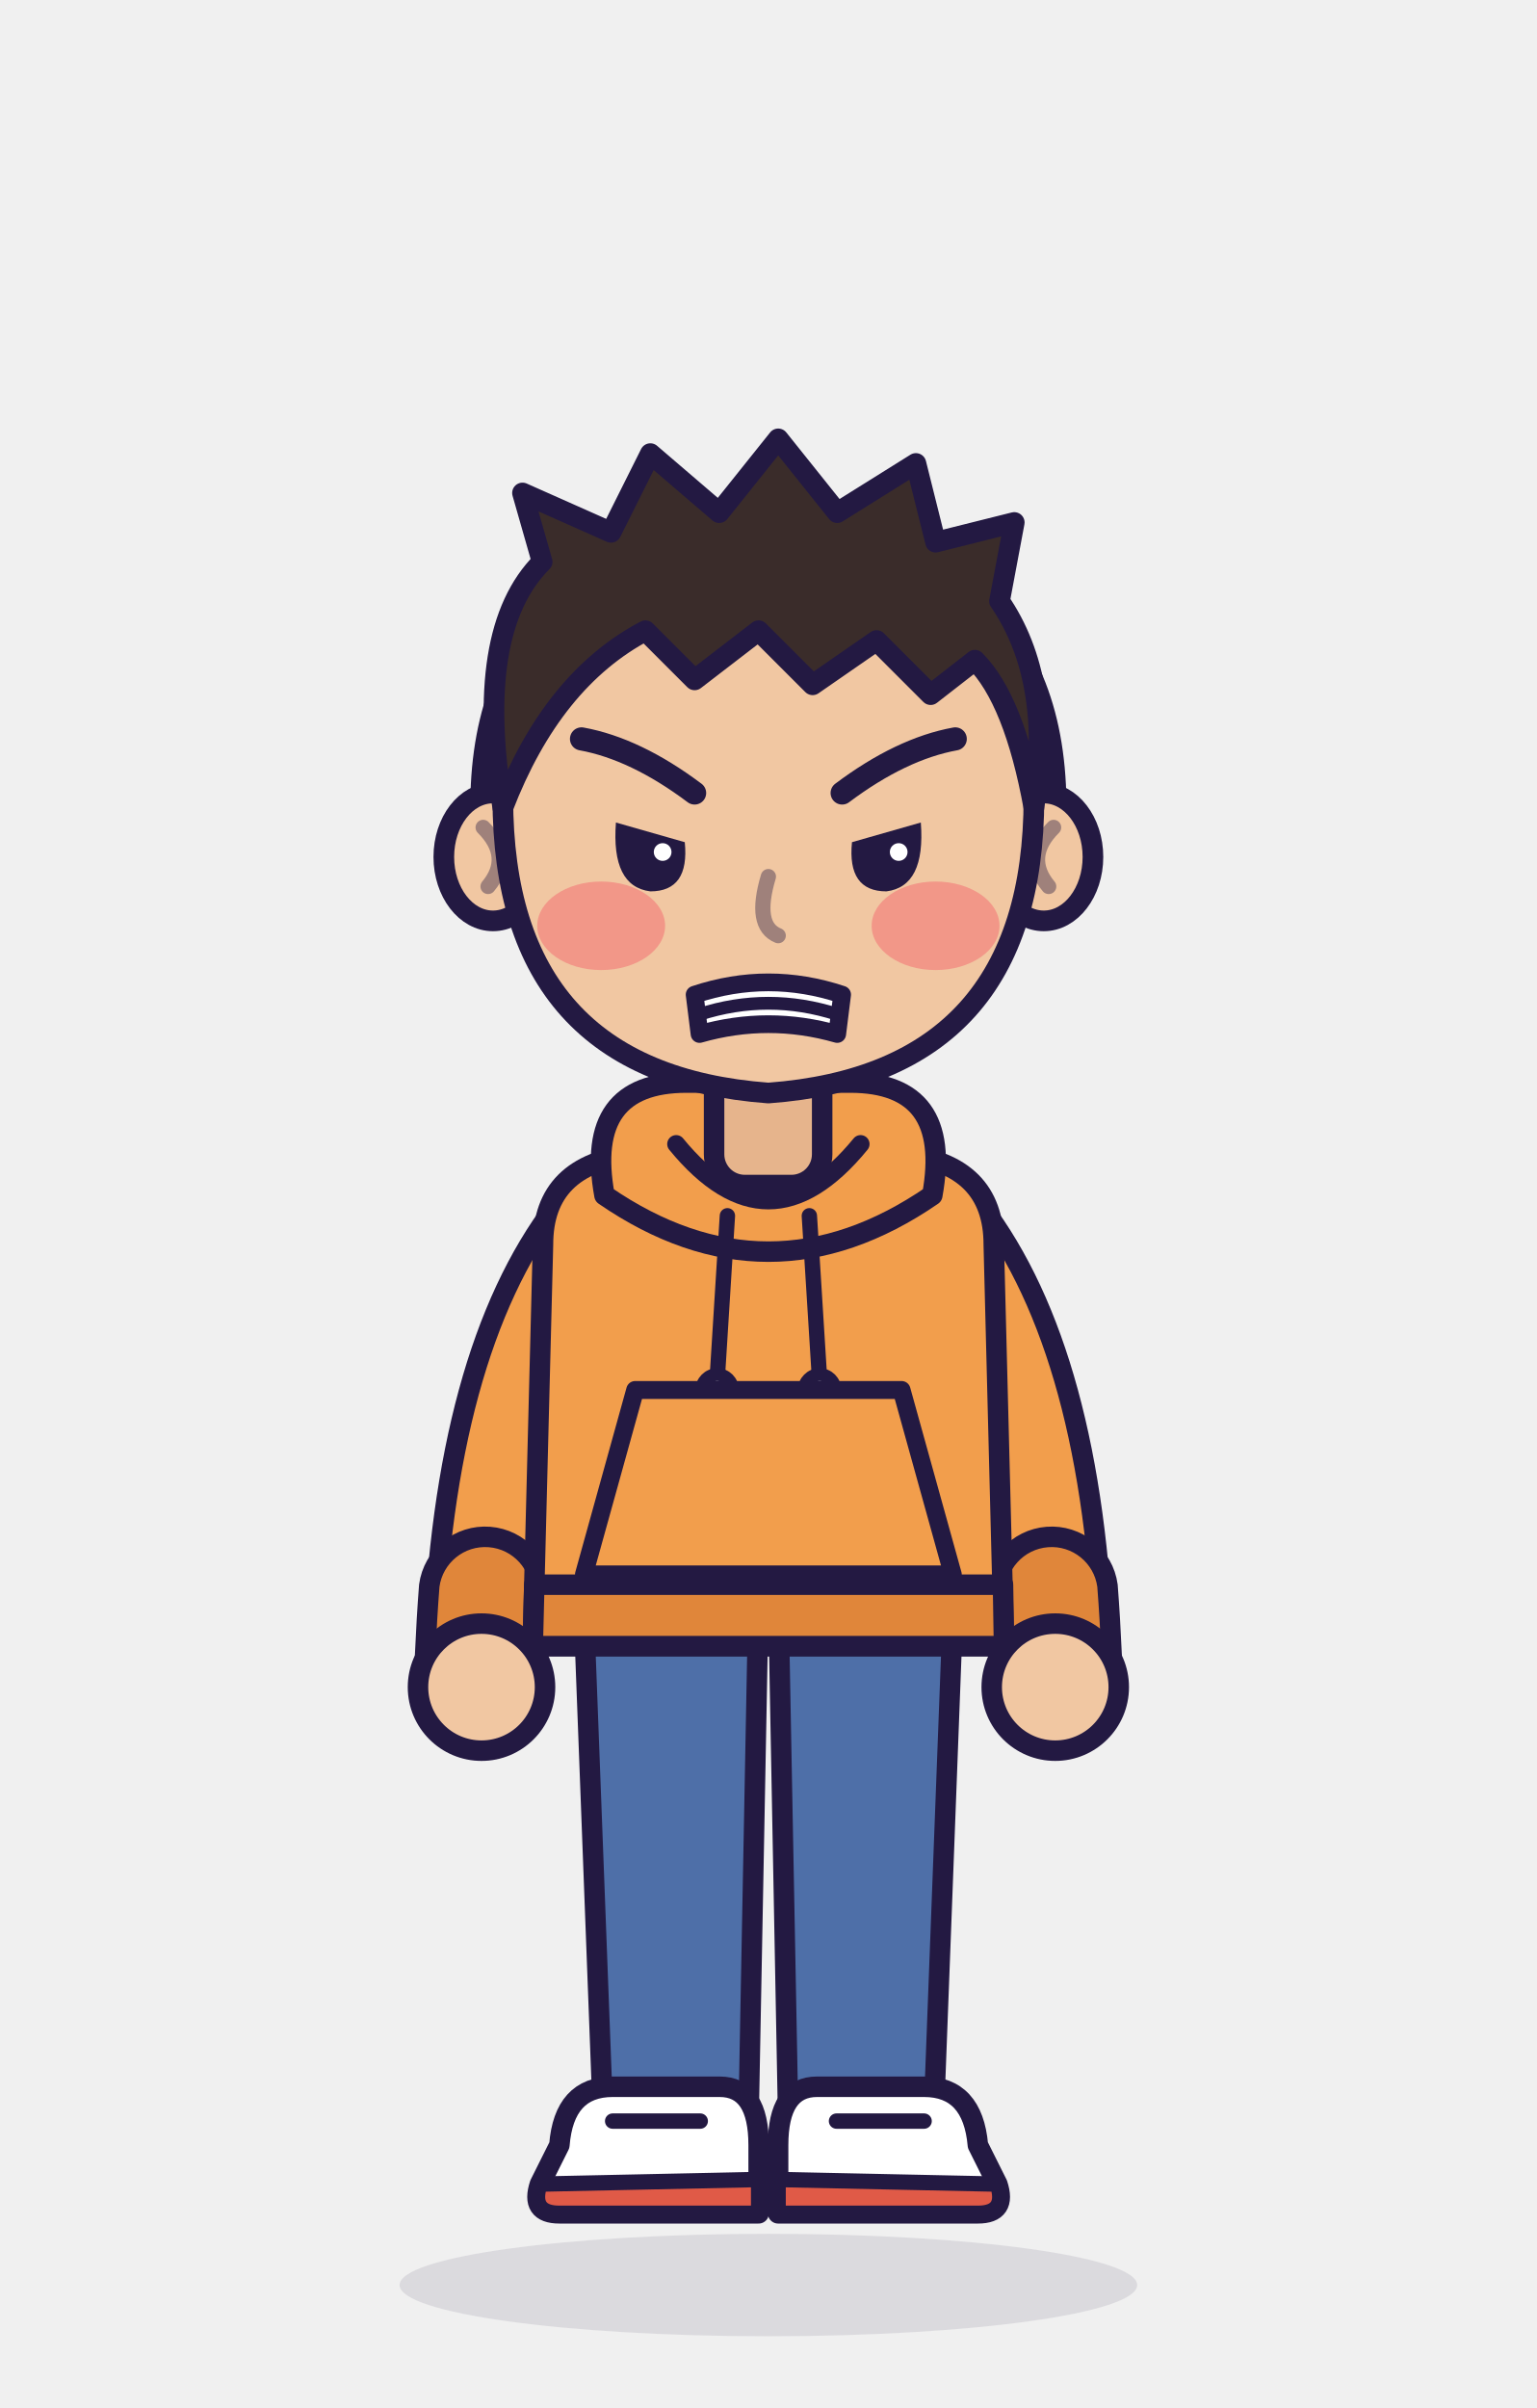
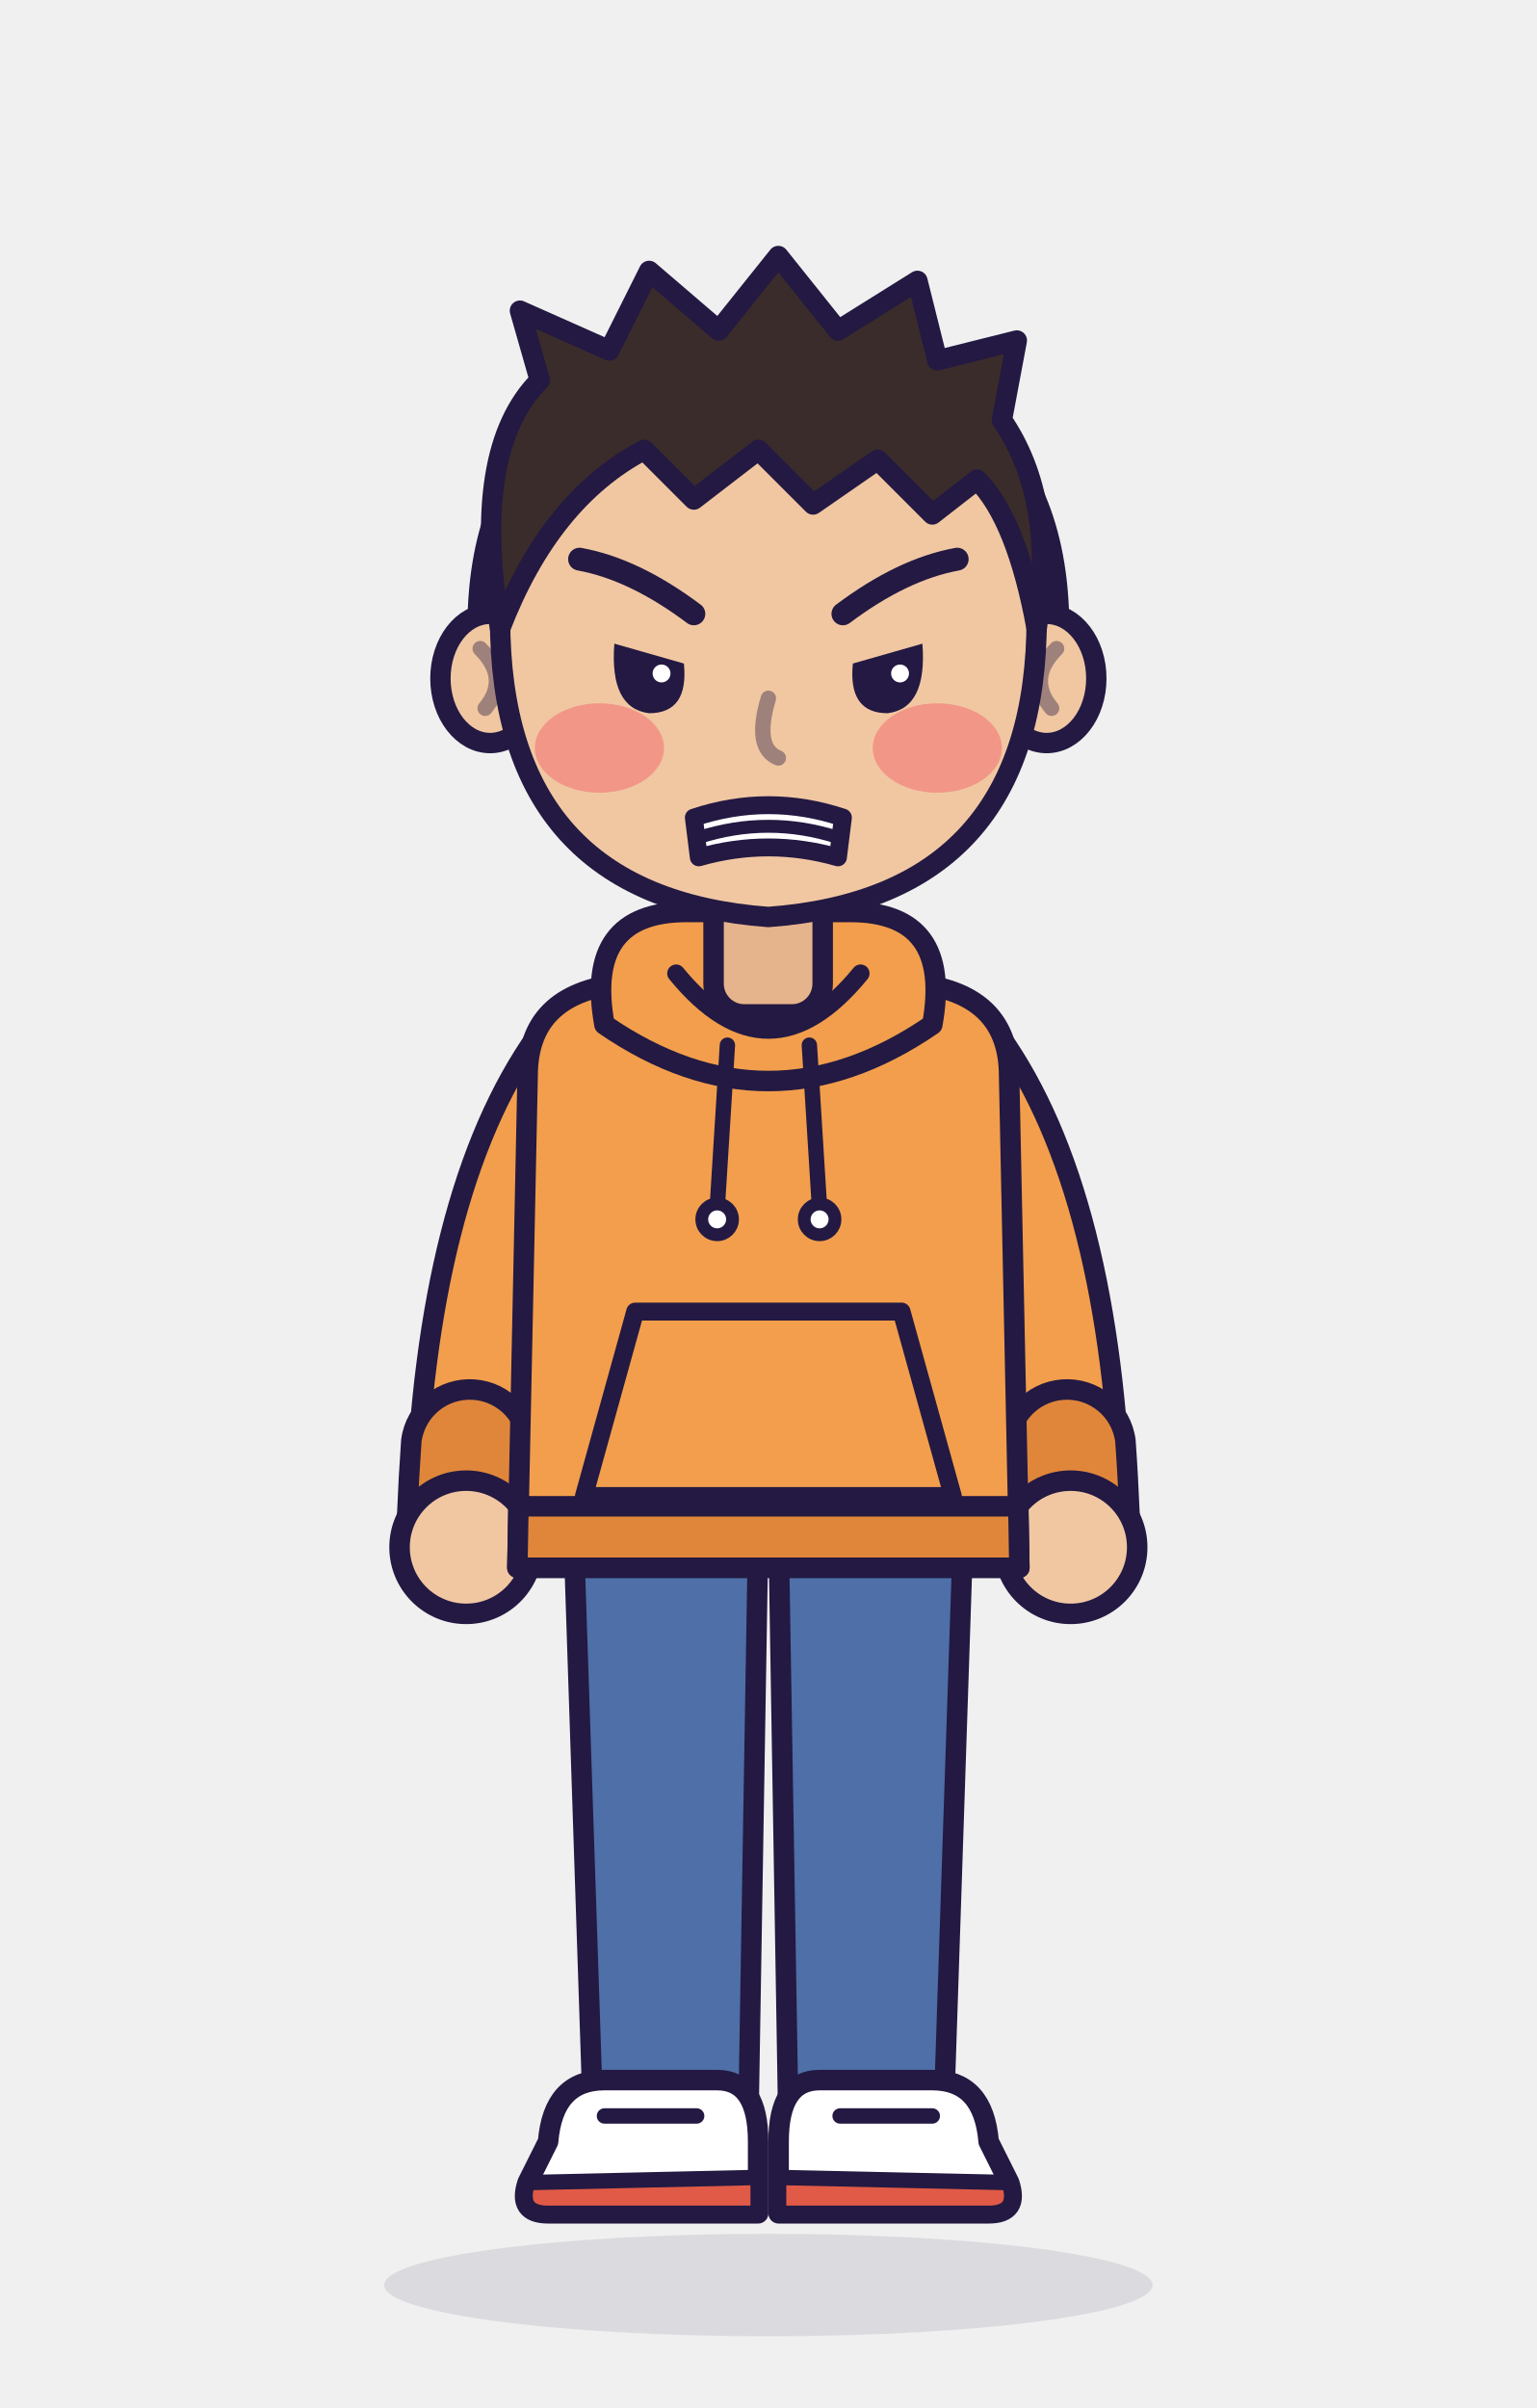
- <svg xmlns="http://www.w3.org/2000/svg" viewBox="0 0 300 470" role="img" aria-label="Teenage big brother with spiky hair and an orange hoodie, angry face, front view">
-   <ellipse class="shadow" cx="150" cy="446" rx="72" ry="10" fill="#231942" stroke="none" opacity="0.1" />
+ <svg xmlns="http://www.w3.org/2000/svg" viewBox="0 0 300 470" role="img" aria-label="Big brother, a young university student with spiky hair and an orange hoodie, angry face, front view">
+   <ellipse class="shadow" cx="150" cy="446" rx="75" ry="10" fill="#231942" stroke="none" opacity="0.1" />
  <g class="figure" stroke="#231942" stroke-width="4" stroke-linejoin="round" stroke-linecap="round">
    <g class="legs">
-       <path d="M114 315.3L148 315.3L146 420.6L118 420.6Z" fill="#4E6FA8" />
-       <path d="M186 315.3L152 315.3L154 420.6L182 420.6Z" fill="#4E6FA8" />
-       <path d="M148.1 418.7Q148.1 407.3 140.5 407.3L119.6 407.3Q110.1 407.3 109.2 418.7L105.4 426.3Q103.5 432 109.2 432L148.1 432Z" fill="#FFFFFF" />
-       <path d="M105.4 426.3Q103.5 432 109.2 432L148.1 432L148.1 425.4Z" fill="#E05A47" stroke-width="3" />
-       <path d="M119.6 414L136.7 414" fill="none" stroke-width="3" />
-       <path d="M151.9 418.7Q151.9 407.3 159.5 407.3L180.4 407.3Q189.9 407.3 190.9 418.7L194.7 426.3Q196.6 432 190.9 432L151.9 432Z" fill="#FFFFFF" />
-       <path d="M194.7 426.3Q196.6 432 190.9 432L151.9 432L151.9 425.4Z" fill="#E05A47" stroke-width="3" />
-       <path d="M180.4 414L163.3 414" fill="none" stroke-width="3" />
+       <path d="M112 300L148 300L146 420L116 420Z" fill="#4E6FA8" />
+       <path d="M188 300L152 300L154 420L184 420Z" fill="#4E6FA8" />
+       <path d="M148 418Q148 406 140 406L118 406Q108 406 107 418L103 426Q101 432 107 432L148 432Z" fill="#FFFFFF" />
+       <path d="M103 426Q101 432 107 432L148 432L148 425Z" fill="#E05A47" stroke-width="3" />
+       <path d="M118 413L136 413" fill="none" stroke-width="3" />
+       <path d="M152 418Q152 406 160 406L182 406Q192 406 193 418L197 426Q199 432 193 432L152 432Z" fill="#FFFFFF" />
+       <path d="M197 426Q199 432 193 432L152 432L152 425Z" fill="#E05A47" stroke-width="3" />
+       <path d="M182 413L164 413" fill="none" stroke-width="3" />
    </g>
    <g class="arm-left">
-       <path d="M176.4 247.1Q194.6 270.9 196.5 323.6A9.5 9.5 0 0 0 215.5 323Q213.4 264.2 191.6 235.5A9.5 9.5 0 0 0 176.4 247.1Z" fill="#F29E4C" />
-       <path d="M194.3 311.2Q194.8 317.2 195 323.7A11 11 0 0 0 217 322.9Q216.7 316 216.2 309.5A11 11 0 0 0 194.3 311.2Z" fill="#E0863A" />
-       <circle class="hand" cx="206" cy="329.3" r="12.4" fill="#F1C7A2" />
+       <path d="M178.8 213.8Q197.1 239.5 199 296.3A10 10 0 0 0 219 295.7Q216.9 232.8 195.2 202.2A10 10 0 0 0 178.8 213.8Z" fill="#F29E4C" />
+       <path d="M196.8 282.9Q197.3 289.4 197.5 296.4A11.5 11.5 0 0 0 220.5 295.6Q220.2 288.2 219.7 281.2A11.5 11.5 0 0 0 196.8 282.9Z" fill="#E0863A" />
+       <circle class="hand" cx="209" cy="302" r="13" fill="#F1C7A2" />
    </g>
    <g class="arm-right">
-       <path d="M108.4 235.5Q86.6 264.2 84.5 323A9.5 9.5 0 0 0 103.5 323.6Q105.4 270.9 123.6 247.1A9.5 9.5 0 0 0 108.4 235.5Z" fill="#F29E4C" />
-       <path d="M83.8 309.5Q83.3 316 83 322.9A11 11 0 0 0 105 323.7Q105.2 317.2 105.7 311.2A11 11 0 0 0 83.8 309.5Z" fill="#E0863A" />
-       <circle class="hand" cx="94" cy="329.3" r="12.4" fill="#F1C7A2" />
+       <path d="M104.8 202.2Q83.1 232.8 81 295.7A10 10 0 0 0 101 296.3Q102.9 239.5 121.2 213.8A10 10 0 0 0 104.8 202.2Z" fill="#F29E4C" />
+       <path d="M80.3 281.2Q79.8 288.2 79.5 295.6A11.5 11.5 0 0 0 102.5 296.4Q102.7 289.4 103.2 282.9A11.5 11.5 0 0 0 80.3 281.2Z" fill="#E0863A" />
+       <circle class="hand" cx="91" cy="302" r="13" fill="#F1C7A2" />
    </g>
    <g class="body">
-       <path d="M106 242.9Q106 227.3 123.6 225.3L176.4 225.3Q194 227.3 194 242.9L196 321.3L104 321.3Z" fill="#F29E4C" />
-       <path d="M104.3 309.3L195.8 309.3L196 321.3L104 321.3Z" fill="#E0863A" />
-       <path class="hood" d="M118 233.3Q114 211.3 134 211.3L166 211.3Q186 211.3 182 233.3Q150 255.3 118 233.3Z" fill="#F29E4C" />
+       <path d="M103 210Q103 194 121 192L179 192Q197 194 197 210L199 306L101 306Z" fill="#F29E4C" />
+       <path d="M101.2 294L198.8 294L199 306L101 306Z" fill="#E0863A" />
+       <path class="hood" d="M118 200Q114 178 134 178L166 178Q186 178 182 200Q150 222 118 200Z" fill="#F29E4C" />
      <g class="neck">
-         <rect x="139.4" y="205.3" width="21.1" height="26" rx="6" fill="#E6B48C" />
+         <rect x="139.3" y="171" width="21.3" height="27" rx="6" fill="#E6B48C" />
      </g>
-       <path d="M132 223.3Q150 245.3 168 223.3" fill="none" stroke-width="3.5" />
-       <path d="M142 237.3L140 269.3M158 237.3L160 269.3" fill="none" stroke-width="3" />
-       <circle cx="140" cy="271.3" r="3" fill="#FFFFFF" stroke-width="2.5" />
-       <circle cx="160" cy="271.3" r="3" fill="#FFFFFF" stroke-width="2.5" />
-       <path class="pocket" d="M124 271.3L176 271.3L186 307.3L114 307.3Z" fill="#F29E4C" stroke-width="3.5" />
+       <path d="M132 190Q150 212 168 190" fill="none" stroke-width="3.5" />
+       <path d="M142 204L140 236M158 204L160 236" fill="none" stroke-width="3" />
+       <circle cx="140" cy="238" r="3" fill="#FFFFFF" stroke-width="2.5" />
+       <circle cx="160" cy="238" r="3" fill="#FFFFFF" stroke-width="2.5" />
+       <path class="pocket" d="M124 256L176 256L186 292L114 292Z" fill="#F29E4C" stroke-width="3.5" />
    </g>
-     <g class="head" transform="translate(150 161.5) scale(0.96)" stroke-width="4.2">
+     <g class="head" transform="translate(150 126.6) scale(0.97)" stroke-width="4.1">
      <g class="hair-back">
        <path d="M-58 6Q-64-56 0-62Q64-56 58 6Z" fill="#3A2C2A" />
      </g>
      <g class="ears">
        <ellipse cx="-56" cy="6" rx="10" ry="13" fill="#F1C7A2" />
        <ellipse cx="56" cy="6" rx="10" ry="13" fill="#F1C7A2" />
        <path d="M-58 0Q-52 6-57 12" fill="none" stroke-width="3.1" opacity="0.4" />
        <path d="M58 0Q52 6 57 12" fill="none" stroke-width="3.1" opacity="0.4" />
      </g>
      <path class="face" d="M-54-6Q-54-52 0-52Q54-52 54-6Q54 50 0 54Q-54 50-54-6Z" fill="#F1C7A2" />
      <g class="hair">
        <path d="M-54-4Q-60-40-46-54L-50-68L-32-60L-24-76L-10-64L2-79L14-64L30-74L34-58L50-62L47-46Q58-30 54-4Q50-26 42-34L33-27L22-38L9-29L-2-40L-15-30L-25-40Q-44-30-54-4Z" fill="#3A2C2A" />
      </g>
      <g class="cheeks">
        <ellipse cx="-34" cy="20" rx="13" ry="9" fill="#F28B82" stroke="none" opacity="0.8" />
        <ellipse cx="34" cy="20" rx="13" ry="9" fill="#F28B82" stroke="none" opacity="0.8" />
      </g>
      <g class="brows">
-         <path d="M-38-18Q-27-16-15-7M15-7Q27-16 38-18" fill="none" stroke-width="4.7" />
+         <path d="M-38-18Q-27-16-15-7M15-7Q27-16 38-18" fill="none" stroke-width="4.6" />
      </g>
      <g class="eyes">
        <path d="M-31-1L-17 3Q-16 13-24 13Q-32 12-31-1Z" fill="#231942" stroke="none" />
        <path d="M31-1L17 3Q16 13 24 13Q32 12 31-1Z" fill="#231942" stroke="none" />
        <circle cx="-21.5" cy="5" r="1.8" fill="#FFFFFF" stroke="none" />
        <circle cx="26.5" cy="5" r="1.8" fill="#FFFFFF" stroke="none" />
      </g>
      <g class="nose">
        <path d="M0 10Q-3 20 2 22" fill="none" stroke-width="3.1" opacity="0.4" />
      </g>
      <g class="mouth">
        <path d="M-15 34Q0 29 15 34L14 42Q0 38-14 42Z" fill="#FFFFFF" stroke-width="3.6" />
        <path d="M-14 38Q0 33.5 14 38" fill="none" stroke-width="2.6" />
      </g>
    </g>
  </g>
</svg>
